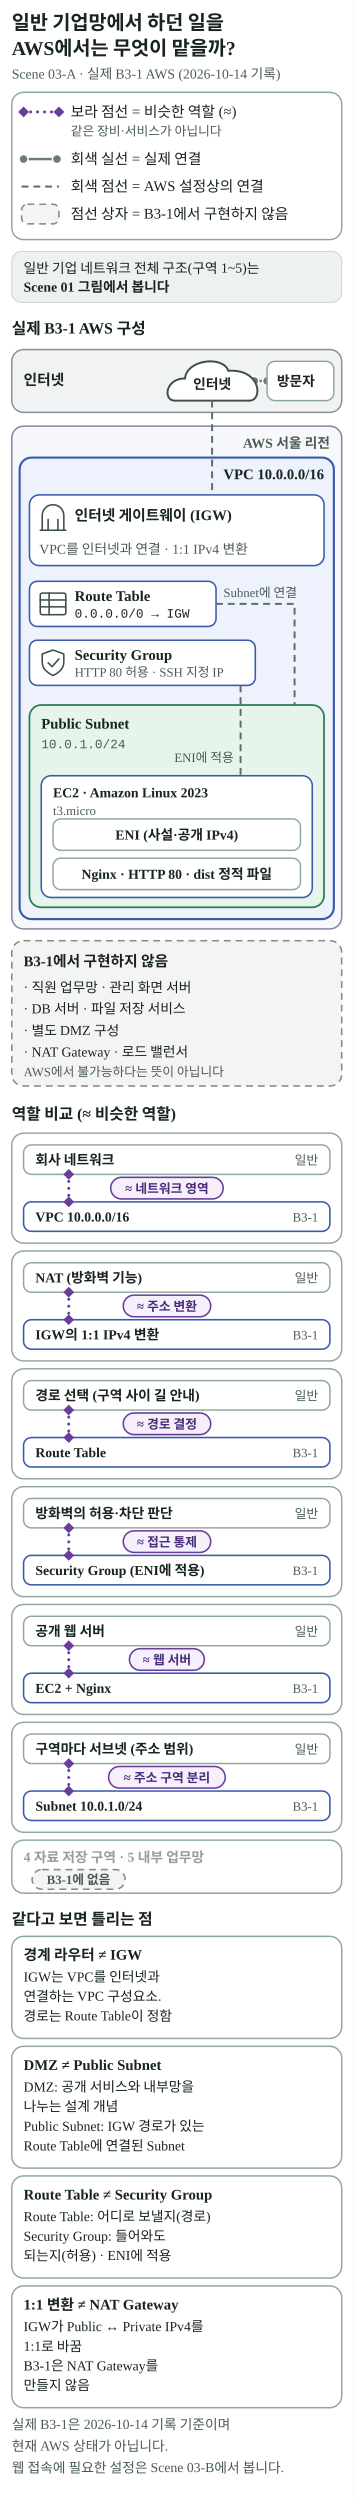
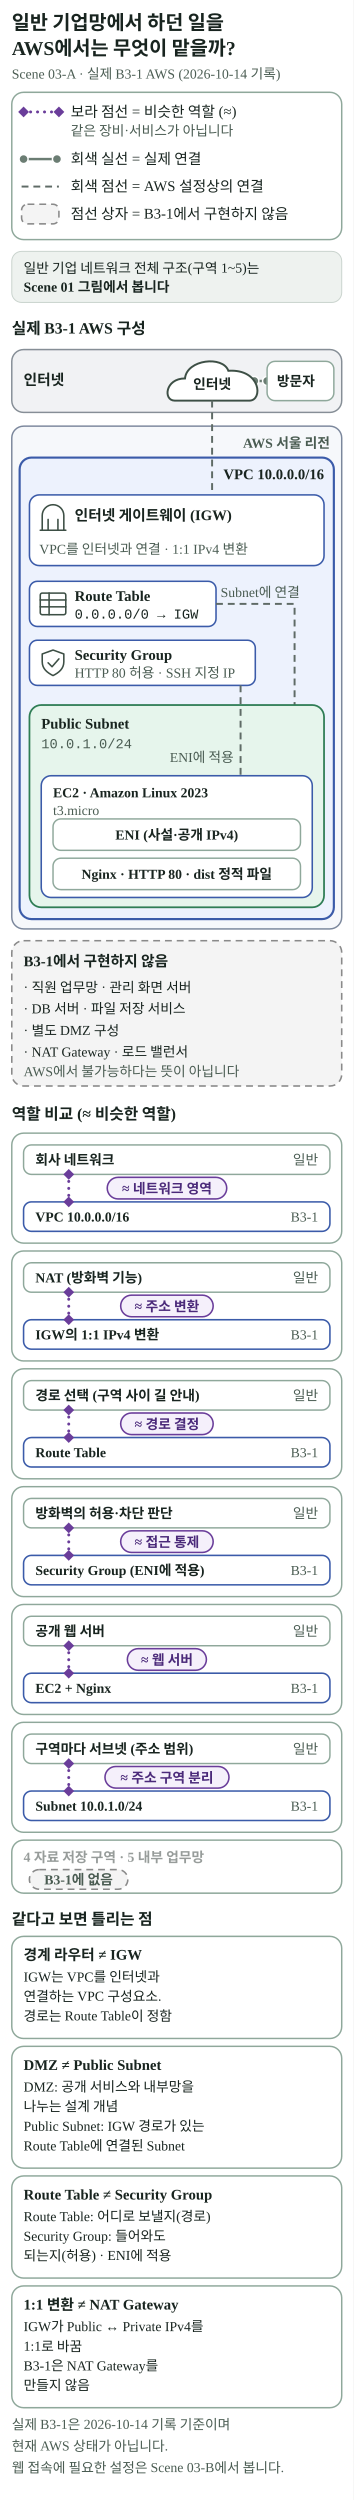
<svg xmlns="http://www.w3.org/2000/svg" viewBox="0 0 360 2546" width="360" height="2546" role="img" aria-labelledby="m3aT m3aD" font-family="var(--font-body, 'Pretendard VF', 'Apple SD Gothic Neo', 'Malgun Gothic', 'Noto Sans CJK KR', system-ui, sans-serif)">
  <defs>
    <style>
      .bg { fill: #ffffff; }
      .t { fill: #18241f; }
      .s { fill: #4a5c52; }
      .b { font-weight: 700; }
      .m { font-family: ui-monospace, SFMono-Regular, Consolas, 'Liberation Mono', monospace; }
      .card  { fill: #ffffff; stroke: #8fa89b; stroke-width: 1.5; }
      .zOut   { fill: #f1f2f4; stroke: #868e96; stroke-width: 1.5; }
      .zEdge  { fill: #e0efe3; stroke: #1d4d42; stroke-width: 2; }
      .zDmz   { fill: #fff6e0; stroke: #a8741a; stroke-width: 1.5; }
      .zStore { fill: #e9eefb; stroke: #4a5fa8; stroke-width: 1.5; }
      .zInner { fill: #eef5ef; stroke: #5d8a6e; stroke-width: 1.5; }
      .company { fill: none; stroke: #18241f; stroke-width: 3.5; }
      .fwbox { fill: #ffffff; stroke: #1d4d42; stroke-width: 2.4; }
      .link { stroke: #6b7d73; stroke-width: 2.5; fill: none; }
      .port { fill: #6b7d73; stroke: #ffffff; stroke-width: 1.5; }
      .flowA { stroke: #0f4c3a; stroke-width: 4; fill: none; }
      .badgeA { fill: #0f4c3a; }
      .badgeT { fill: #ffffff; font-weight: 700; }
      .tag  { fill: #ffffff; stroke: #1d4d42; stroke-width: 1.5; }
      .tagT { fill: #1d4d42; font-weight: 700; }
      .allowP { fill: #1d4d42; }
      .allowT { fill: #ffffff; font-weight: 700; }
      .denyP  { fill: #ffffff; stroke: #9a2f2f; stroke-width: 1.8; stroke-dasharray: 3 2; }
      .denyT  { fill: #9a2f2f; font-weight: 700; }
      .info { fill: #ffffff; stroke: #8fa89b; stroke-width: 1.5; }
      .cmp { stroke: #6a3d9a; stroke-width: 3; fill: none; stroke-dasharray: 0.1 7; stroke-linecap: round; }
      .chip { fill: #f5f0fb; stroke: #6a3d9a; stroke-width: 1.6; }
      .chipT { fill: #4b2a7a; font-weight: 700; }
      .assoc { stroke: #5f6b66; stroke-width: 2; fill: none; stroke-dasharray: 7 5; }
      .missing { fill: #f4f4f4; stroke: #8a8a8a; stroke-width: 1.6; stroke-dasharray: 7 5; }
      .region { fill: #f6f8fb; stroke: #7b879c; stroke-width: 1.5; }
      .vpc { fill: #edf2fd; stroke: #3b5ba9; stroke-width: 2.2; }
      .subnet { fill: #e6f5ec; stroke: #2f7d55; stroke-width: 1.8; }
      .awscard { fill: #ffffff; stroke: #3b5ba9; stroke-width: 1.6; }
      .cell { fill: #ffffff; stroke: #c9d3cd; stroke-width: 1; }
      .head { fill: #eef2ef; stroke: #c9d3cd; stroke-width: 1; }
      .partT { fill: #ffffff; font-weight: 700; }
      .part { fill: #18241f; }
      .step { fill: #ffffff; stroke: #18241f; stroke-width: 2.2; }
      .stepT { fill: #18241f; font-weight: 700; }
      .brk { fill: #d9cdea; stroke: #6a3d9a; stroke-width: 1.2; }
    </style>
    <marker id="arrA" viewBox="0 0 10 10" refX="10" refY="5" markerWidth="13" markerHeight="13" markerUnits="userSpaceOnUse" orient="auto">
      <path d="M0 0L10 5L0 10z" fill="#0f4c3a" />
    </marker>
    <marker id="dia" viewBox="0 0 10 10" refX="5" refY="5" markerWidth="11" markerHeight="11" markerUnits="userSpaceOnUse" orient="auto">
      <path d="M5 0L10 5L5 10L0 5z" fill="#6a3d9a" />
    </marker>
  </defs>
  <rect class="bg" x="0" y="0" width="360" height="2546" />
  <text x="12" y="30" font-size="20" class="t b">일반 기업망에서 하던 일을</text>
  <text x="12" y="56" font-size="20" class="t b">AWS에서는 무엇이 맡을까?</text>
  <text x="12" y="80" font-size="14" class="s">Scene 03-A · 실제 B3-1 AWS (2026-10-14 기록)</text>
  <rect x="12" y="94" width="336" height="150" rx="12" class="info" />
  <path d="M24 114 L60 114" class="cmp" marker-start="url(#dia)" marker-end="url(#dia)" data-cmp="legend~legend" data-from="x" data-to="x" />
  <text x="72" y="119" font-size="15" class="t">보라 점선 = 비슷한 역할 (≈)</text>
-   <text x="72" y="138" font-size="13" class="s">같은 장비·서비스가 아닙니다</text>
+   <text x="72" y="138" font-size="14" class="s">같은 장비·서비스가 아닙니다</text>
  <path d="M24 162H58" class="link" />
  <circle cx="24" cy="162" r="4.6" class="port" />
  <circle cx="58" cy="162" r="4.6" class="port" />
  <text x="72" y="167" font-size="15" class="t">회색 실선 = 실제 연결</text>
  <path d="M22 190H60" class="assoc" />
  <text x="72" y="195" font-size="15" class="t">회색 점선 = AWS 설정상의 연결</text>
  <rect x="22" y="208" width="38" height="20" rx="6" class="missing" />
  <text x="72" y="223" font-size="15" class="t">점선 상자 = B3-1에서 구현하지 않음</text>
  <rect x="12" y="256" width="336" height="52" rx="10" class="head" />
  <text x="24" y="278" font-size="14" class="t">일반 기업 네트워크 전체 구조(구역 1~5)는</text>
  <text x="24" y="297" font-size="14" class="t b">Scene 01 그림에서 봅니다</text>
  <text x="12" y="340" font-size="16" class="t b">실제 B3-1 AWS 구성</text>
  <rect x="12" y="356" width="336" height="64" rx="12" class="zOut" data-zone="aws-internet" />
  <text x="24" y="392" font-size="15" class="t b">인터넷</text>
  <path d="M272 388 L259.002 388" class="link" data-link="a:visitor-a:internet" data-from="a:visitor" data-to="a:internet" />
  <circle cx="272" cy="388" r="4.6" class="port" />
  <circle cx="259.002" cy="388" r="4.6" class="port" />
  <path d="M178 408C166 408 168 385.4 188.4 385.4C190.24 366 227.04 362 232.56 377.6C266 375.52 268 408 254 408Z" fill="#ffffff" stroke="#3d4f45" stroke-width="2" data-node="a:internet" />
  <text x="216" y="396" font-size="14" class="t b" text-anchor="middle">인터넷</text>
  <rect x="272" y="368" width="68" height="40" rx="8" class="card" data-node="a:visitor" />
  <text x="282" y="393.04" font-size="14" class="t b">방문자</text>
  <rect x="12" y="434" width="336" height="512" rx="12" class="region" data-node="a:region" data-container="1" />
  <text x="336" y="456" font-size="14" class="s b" text-anchor="end">AWS 서울 리전</text>
  <rect x="20" y="466" width="320" height="470" rx="12" class="vpc" data-node="a:vpc" data-container="1" />
  <text x="330" y="488" font-size="15" class="t b" text-anchor="end">VPC 10.0.0.0/16</text>
  <path d="M216 408 L216 504" class="assoc" data-assoc="a:internet&gt;a:igw" data-from="a:internet" data-to="a:igw" />
  <rect x="30" y="504" width="300" height="72" rx="10" class="awscard" data-node="a:igw" />
  <g transform="translate(38,512)" stroke="#3d4f45" stroke-width="1.6" stroke-linejoin="round" stroke-linecap="round">
    <path d="M5 28V13a11 11 0 0 1 22 0v15" fill="#fff" />
    <path d="M3 28h26M11 28V17M21 28V17" fill="none" />
  </g>
  <text x="76" y="530" font-size="15" class="t b">인터넷 게이트웨이 (IGW)</text>
  <text x="40" y="564" font-size="14" class="s">VPC를 인터넷과 연결 · 1:1 IPv4 변환</text>
  <rect x="30" y="592" width="190" height="46" rx="8" class="awscard" data-node="a:rt" />
  <g transform="translate(38,599)" stroke="#3d4f45" stroke-width="1.6" stroke-linejoin="round" stroke-linecap="round">
    <rect x="3" y="5" width="26" height="22" rx="2" fill="#fff" />
    <path d="M3 12h26M3 19h26M12 5v22" fill="none" />
  </g>
  <text x="76" y="612" font-size="15" class="t b">Route Table</text>
-   <text x="76" y="629" font-size="13" class="t m">0.0.0.0/0 → IGW</text>
+   <text x="76" y="630" font-size="14" class="t m">0.0.0.0/0 → IGW</text>
  <path d="M220 615 L300 615 L300 718" class="assoc" data-assoc="a:rt&gt;a:subnet" data-from="a:rt" data-to="a:subnet" />
-   <text x="265" y="608" font-size="13" class="s" text-anchor="middle">Subnet에 연결</text>
+   <text x="265" y="608" font-size="14" class="s" text-anchor="middle">Subnet에 연결</text>
  <rect x="30" y="652" width="230" height="46" rx="8" class="awscard" data-node="a:sg" />
  <g transform="translate(38,659)" stroke="#3d4f45" stroke-width="1.6" stroke-linejoin="round" stroke-linecap="round">
    <path d="M16 3l11 4v8c0 7-5 11-11 14C10 26 5 22 5 15V7z" fill="#fff" />
    <path d="M11 16l4 4 7-8" fill="none" />
  </g>
  <text x="76" y="672" font-size="15" class="t b">Security Group</text>
-   <text x="76" y="689" font-size="13" class="s">HTTP 80 허용 · SSH 지정 IP</text>
+   <text x="76" y="690" font-size="14" class="s">HTTP 80 허용 · SSH 지정 IP</text>
  <rect x="30" y="718" width="300" height="206" rx="12" class="subnet" data-node="a:subnet" data-container="1" />
  <text x="42" y="742" font-size="15" class="t b">Public Subnet</text>
-   <text x="42" y="762" font-size="13" class="s m">10.0.1.0/24</text>
+   <text x="42" y="762" font-size="14" class="s m">10.0.1.0/24</text>
  <path d="M245 698 L245 834" class="assoc" data-assoc="a:sg&gt;a:eni" data-from="a:sg" data-to="a:eni" />
-   <text x="238" y="776" font-size="13" class="s" text-anchor="end">ENI에 적용</text>
+   <text x="238" y="776" font-size="14" class="s" text-anchor="end">ENI에 적용</text>
  <rect x="42" y="790" width="276" height="124" rx="10" class="awscard" data-node="a:ec2" data-container="1" />
  <text x="54" y="812" font-size="14" class="t b">EC2 · Amazon Linux 2023</text>
-   <text x="54" y="830" font-size="13" class="s">t3.micro</text>
+   <text x="54" y="830" font-size="14" class="s">t3.micro</text>
  <rect x="54" y="834" width="252" height="32" rx="8" class="card" data-node="a:eni" />
  <text x="180" y="855" font-size="14" class="t b" text-anchor="middle">ENI (사설·공개 IPv4)</text>
  <rect x="54" y="874" width="252" height="32" rx="8" class="card" data-node="a:nginx" />
  <text x="180" y="895" font-size="14" class="t b" text-anchor="middle">Nginx · HTTP 80 · dist 정적 파일</text>
  <rect x="12" y="958" width="336" height="148" rx="12" class="missing" data-node="a:missing" />
  <text x="24" y="984" font-size="15" class="t b">B3-1에서 구현하지 않음</text>
  <text x="24" y="1010" font-size="14" class="t" data-missing="staff">· 직원 업무망 · 관리 화면 서버</text>
  <text x="24" y="1032" font-size="14" class="t" data-missing="data">· DB 서버 · 파일 저장 서비스</text>
  <text x="24" y="1054" font-size="14" class="t" data-missing="dmz">· 별도 DMZ 구성</text>
  <text x="24" y="1076" font-size="14" class="t" data-missing="natgw-lb">· NAT Gateway · 로드 밸런서</text>
-   <text x="24" y="1096" font-size="13" class="s">AWS에서 불가능하다는 뜻이 아닙니다</text>
+   <text x="24" y="1096" font-size="14" class="s">AWS에서 불가능하다는 뜻이 아닙니다</text>
  <text x="12" y="1140" font-size="16" class="t b">역할 비교 (≈ 비슷한 역할)</text>
  <rect x="12" y="1154" width="336" height="112" rx="12" class="info" />
  <rect x="24" y="1166" width="312" height="30" rx="8" class="card" data-node="m0-g:company" />
  <text x="36" y="1186" font-size="14" class="t b">회사 네트워크</text>
-   <text x="324" y="1186" font-size="13" class="s" text-anchor="end">일반</text>
+   <text x="324" y="1186" font-size="14" class="s" text-anchor="end">일반</text>
  <rect x="24" y="1224" width="312" height="30" rx="8" class="awscard" data-node="m0-a:vpc" />
  <text x="36" y="1244" font-size="14" class="t b">VPC 10.0.0.0/16</text>
-   <text x="324" y="1244" font-size="13" class="s" text-anchor="end">B3-1</text>
+   <text x="324" y="1244" font-size="14" class="s" text-anchor="end">B3-1</text>
  <path d="M70 1196 L70 1224" class="cmp" marker-start="url(#dia)" marker-end="url(#dia)" data-cmp="g:company~a:vpc" data-from="m0-g:company" data-to="m0-a:vpc" />
-   <rect x="112.7" y="1199" width="114.6" height="22" rx="11" class="chip" />
-   <text x="170" y="1214.68" font-size="13" class="chipT" text-anchor="middle">≈ 네트워크 영역</text>
+   <rect x="109.2" y="1199" width="121.7" height="22" rx="11" class="chip" />
+   <text x="170" y="1215.04" font-size="14" class="chipT" text-anchor="middle">≈ 네트워크 영역</text>
  <rect x="12" y="1274" width="336" height="112" rx="12" class="info" />
  <rect x="24" y="1286" width="312" height="30" rx="8" class="card" data-node="m1-g:nat" />
  <text x="36" y="1306" font-size="14" class="t b">NAT (방화벽 기능)</text>
-   <text x="324" y="1306" font-size="13" class="s" text-anchor="end">일반</text>
+   <text x="324" y="1306" font-size="14" class="s" text-anchor="end">일반</text>
  <rect x="24" y="1344" width="312" height="30" rx="8" class="awscard" data-node="m1-a:igw" />
  <text x="36" y="1364" font-size="14" class="t b">IGW의 1:1 IPv4 변환</text>
-   <text x="324" y="1364" font-size="13" class="s" text-anchor="end">B3-1</text>
+   <text x="324" y="1364" font-size="14" class="s" text-anchor="end">B3-1</text>
  <path d="M70 1316 L70 1344" class="cmp" marker-start="url(#dia)" marker-end="url(#dia)" data-cmp="g:nat~a:igw" data-from="m1-g:nat" data-to="m1-a:igw" />
-   <rect x="125.5" y="1319" width="89.1" height="22" rx="11" class="chip" />
-   <text x="170" y="1334.68" font-size="13" class="chipT" text-anchor="middle">≈ 주소 변환</text>
+   <rect x="122.9" y="1319" width="94.2" height="22" rx="11" class="chip" />
+   <text x="170" y="1335.04" font-size="14" class="chipT" text-anchor="middle">≈ 주소 변환</text>
  <rect x="12" y="1394" width="336" height="112" rx="12" class="info" />
  <rect x="24" y="1406" width="312" height="30" rx="8" class="card" data-node="m2-g:route" />
  <text x="36" y="1426" font-size="14" class="t b">경로 선택 (구역 사이 길 안내)</text>
-   <text x="324" y="1426" font-size="13" class="s" text-anchor="end">일반</text>
+   <text x="324" y="1426" font-size="14" class="s" text-anchor="end">일반</text>
  <rect x="24" y="1464" width="312" height="30" rx="8" class="awscard" data-node="m2-a:rt" />
  <text x="36" y="1484" font-size="14" class="t b">Route Table</text>
-   <text x="324" y="1484" font-size="13" class="s" text-anchor="end">B3-1</text>
+   <text x="324" y="1484" font-size="14" class="s" text-anchor="end">B3-1</text>
  <path d="M70 1436 L70 1464" class="cmp" marker-start="url(#dia)" marker-end="url(#dia)" data-cmp="g:route~a:rt" data-from="m2-g:route" data-to="m2-a:rt" />
-   <rect x="125.5" y="1439" width="89.1" height="22" rx="11" class="chip" />
-   <text x="170" y="1454.68" font-size="13" class="chipT" text-anchor="middle">≈ 경로 결정</text>
+   <rect x="122.9" y="1439" width="94.2" height="22" rx="11" class="chip" />
+   <text x="170" y="1455.04" font-size="14" class="chipT" text-anchor="middle">≈ 경로 결정</text>
  <rect x="12" y="1514" width="336" height="112" rx="12" class="info" />
  <rect x="24" y="1526" width="312" height="30" rx="8" class="card" data-node="m3-g:acl" />
  <text x="36" y="1546" font-size="14" class="t b">방화벽의 허용·차단 판단</text>
-   <text x="324" y="1546" font-size="13" class="s" text-anchor="end">일반</text>
+   <text x="324" y="1546" font-size="14" class="s" text-anchor="end">일반</text>
  <rect x="24" y="1584" width="312" height="30" rx="8" class="awscard" data-node="m3-a:sg" />
  <text x="36" y="1604" font-size="14" class="t b">Security Group (ENI에 적용)</text>
-   <text x="324" y="1604" font-size="13" class="s" text-anchor="end">B3-1</text>
+   <text x="324" y="1604" font-size="14" class="s" text-anchor="end">B3-1</text>
  <path d="M70 1556 L70 1584" class="cmp" marker-start="url(#dia)" marker-end="url(#dia)" data-cmp="g:acl~a:sg" data-from="m3-g:acl" data-to="m3-a:sg" />
-   <rect x="125.5" y="1559" width="89.1" height="22" rx="11" class="chip" />
-   <text x="170" y="1574.68" font-size="13" class="chipT" text-anchor="middle">≈ 접근 통제</text>
+   <rect x="122.9" y="1559" width="94.2" height="22" rx="11" class="chip" />
+   <text x="170" y="1575.04" font-size="14" class="chipT" text-anchor="middle">≈ 접근 통제</text>
  <rect x="12" y="1634" width="336" height="112" rx="12" class="info" />
  <rect x="24" y="1646" width="312" height="30" rx="8" class="card" data-node="m4-g:web" />
  <text x="36" y="1666" font-size="14" class="t b">공개 웹 서버</text>
-   <text x="324" y="1666" font-size="13" class="s" text-anchor="end">일반</text>
+   <text x="324" y="1666" font-size="14" class="s" text-anchor="end">일반</text>
  <rect x="24" y="1704" width="312" height="30" rx="8" class="awscard" data-node="m4-a:ec2" />
  <text x="36" y="1724" font-size="14" class="t b">EC2 + Nginx</text>
-   <text x="324" y="1724" font-size="13" class="s" text-anchor="end">B3-1</text>
+   <text x="324" y="1724" font-size="14" class="s" text-anchor="end">B3-1</text>
  <path d="M70 1676 L70 1704" class="cmp" marker-start="url(#dia)" marker-end="url(#dia)" data-cmp="g:web~a:ec2" data-from="m4-g:web" data-to="m4-a:ec2" />
-   <rect x="131.8" y="1679" width="76.3" height="22" rx="11" class="chip" />
-   <text x="170" y="1694.68" font-size="13" class="chipT" text-anchor="middle">≈ 웹 서버</text>
+   <rect x="129.7" y="1679" width="80.5" height="22" rx="11" class="chip" />
+   <text x="170" y="1695.04" font-size="14" class="chipT" text-anchor="middle">≈ 웹 서버</text>
  <rect x="12" y="1754" width="336" height="112" rx="12" class="info" />
  <rect x="24" y="1766" width="312" height="30" rx="8" class="card" data-node="m5-g:subnets" />
  <text x="36" y="1786" font-size="14" class="t b">구역마다 서브넷 (주소 범위)</text>
-   <text x="324" y="1786" font-size="13" class="s" text-anchor="end">일반</text>
+   <text x="324" y="1786" font-size="14" class="s" text-anchor="end">일반</text>
  <rect x="24" y="1824" width="312" height="30" rx="8" class="awscard" data-node="m5-a:subnet" />
  <text x="36" y="1844" font-size="14" class="t b">Subnet 10.0.1.0/24</text>
-   <text x="324" y="1844" font-size="13" class="s" text-anchor="end">B3-1</text>
+   <text x="324" y="1844" font-size="14" class="s" text-anchor="end">B3-1</text>
  <path d="M70 1796 L70 1824" class="cmp" marker-start="url(#dia)" marker-end="url(#dia)" data-cmp="g:subnets~a:subnet" data-from="m5-g:subnets" data-to="m5-a:subnet" />
-   <rect x="110.6" y="1799" width="118.8" height="22" rx="11" class="chip" />
-   <text x="170" y="1814.68" font-size="13" class="chipT" text-anchor="middle">≈ 주소 구역 분리</text>
+   <rect x="106.9" y="1799" width="126.3" height="22" rx="11" class="chip" />
+   <text x="170" y="1815.04" font-size="14" class="chipT" text-anchor="middle">≈ 주소 구역 분리</text>
  <rect x="12" y="1874" width="336" height="54" rx="12" class="info" />
  <g opacity="0.45" data-faded="true">
    <text x="24" y="1896" font-size="14" class="t b">4 자료 저장 구역 · 5 내부 업무망</text>
  </g>
-   <rect x="32.7" y="1904" width="94.7" height="20" rx="10" class="missing" />
-   <text x="80" y="1918.68" font-size="13" class="s b" text-anchor="middle">B3-1에 없음</text>
+   <rect x="29.9" y="1904" width="100.3" height="20" rx="10" class="missing" />
+   <text x="80" y="1919.04" font-size="14" class="s b" text-anchor="middle">B3-1에 없음</text>
  <text x="12" y="1960" font-size="16" class="t b">같다고 보면 틀리는 점</text>
  <g data-caution="1">
    <rect x="12" y="1972" width="336" height="104" rx="12" class="info" />
    <text x="24" y="1996" font-size="15" class="t b">경계 라우터 ≠ IGW</text>
    <text x="24" y="2018" font-size="14" class="t">IGW는 VPC를 인터넷과</text>
    <text x="24" y="2038" font-size="14" class="t">연결하는 VPC 구성요소.</text>
    <text x="24" y="2058" font-size="14" class="t">경로는 Route Table이 정함</text>
  </g>
  <g data-caution="2">
    <rect x="12" y="2084" width="336" height="124" rx="12" class="info" />
    <text x="24" y="2108" font-size="15" class="t b">DMZ ≠ Public Subnet</text>
    <text x="24" y="2130" font-size="14" class="t">DMZ: 공개 서비스와 내부망을</text>
    <text x="24" y="2150" font-size="14" class="t">나누는 설계 개념</text>
    <text x="24" y="2170" font-size="14" class="t">Public Subnet: IGW 경로가 있는</text>
    <text x="24" y="2190" font-size="14" class="t">Route Table에 연결된 Subnet</text>
  </g>
  <g data-caution="3">
    <rect x="12" y="2216" width="336" height="104" rx="12" class="info" />
    <text x="24" y="2240" font-size="15" class="t b">Route Table ≠ Security Group</text>
    <text x="24" y="2262" font-size="14" class="t">Route Table: 어디로 보낼지(경로)</text>
    <text x="24" y="2282" font-size="14" class="t">Security Group: 들어와도</text>
    <text x="24" y="2302" font-size="14" class="t">되는지(허용) · ENI에 적용</text>
  </g>
  <g data-caution="4">
    <rect x="12" y="2328" width="336" height="124" rx="12" class="info" />
    <text x="24" y="2352" font-size="15" class="t b">1:1 변환 ≠ NAT Gateway</text>
    <text x="24" y="2374" font-size="14" class="t">IGW가 Public ↔ Private IPv4를</text>
    <text x="24" y="2394" font-size="14" class="t">1:1로 바꿈</text>
    <text x="24" y="2414" font-size="14" class="t">B3-1은 NAT Gateway를</text>
    <text x="24" y="2434" font-size="14" class="t">만들지 않음</text>
  </g>
  <text x="12" y="2474" font-size="14" class="s">실제 B3-1은 2026-10-14 기록 기준이며</text>
  <text x="12" y="2496" font-size="14" class="s">현재 AWS 상태가 아닙니다.</text>
  <text x="12" y="2518" font-size="14" class="s">웹 접속에 필요한 설정은 Scene 03-B에서 봅니다.</text>
</svg>
